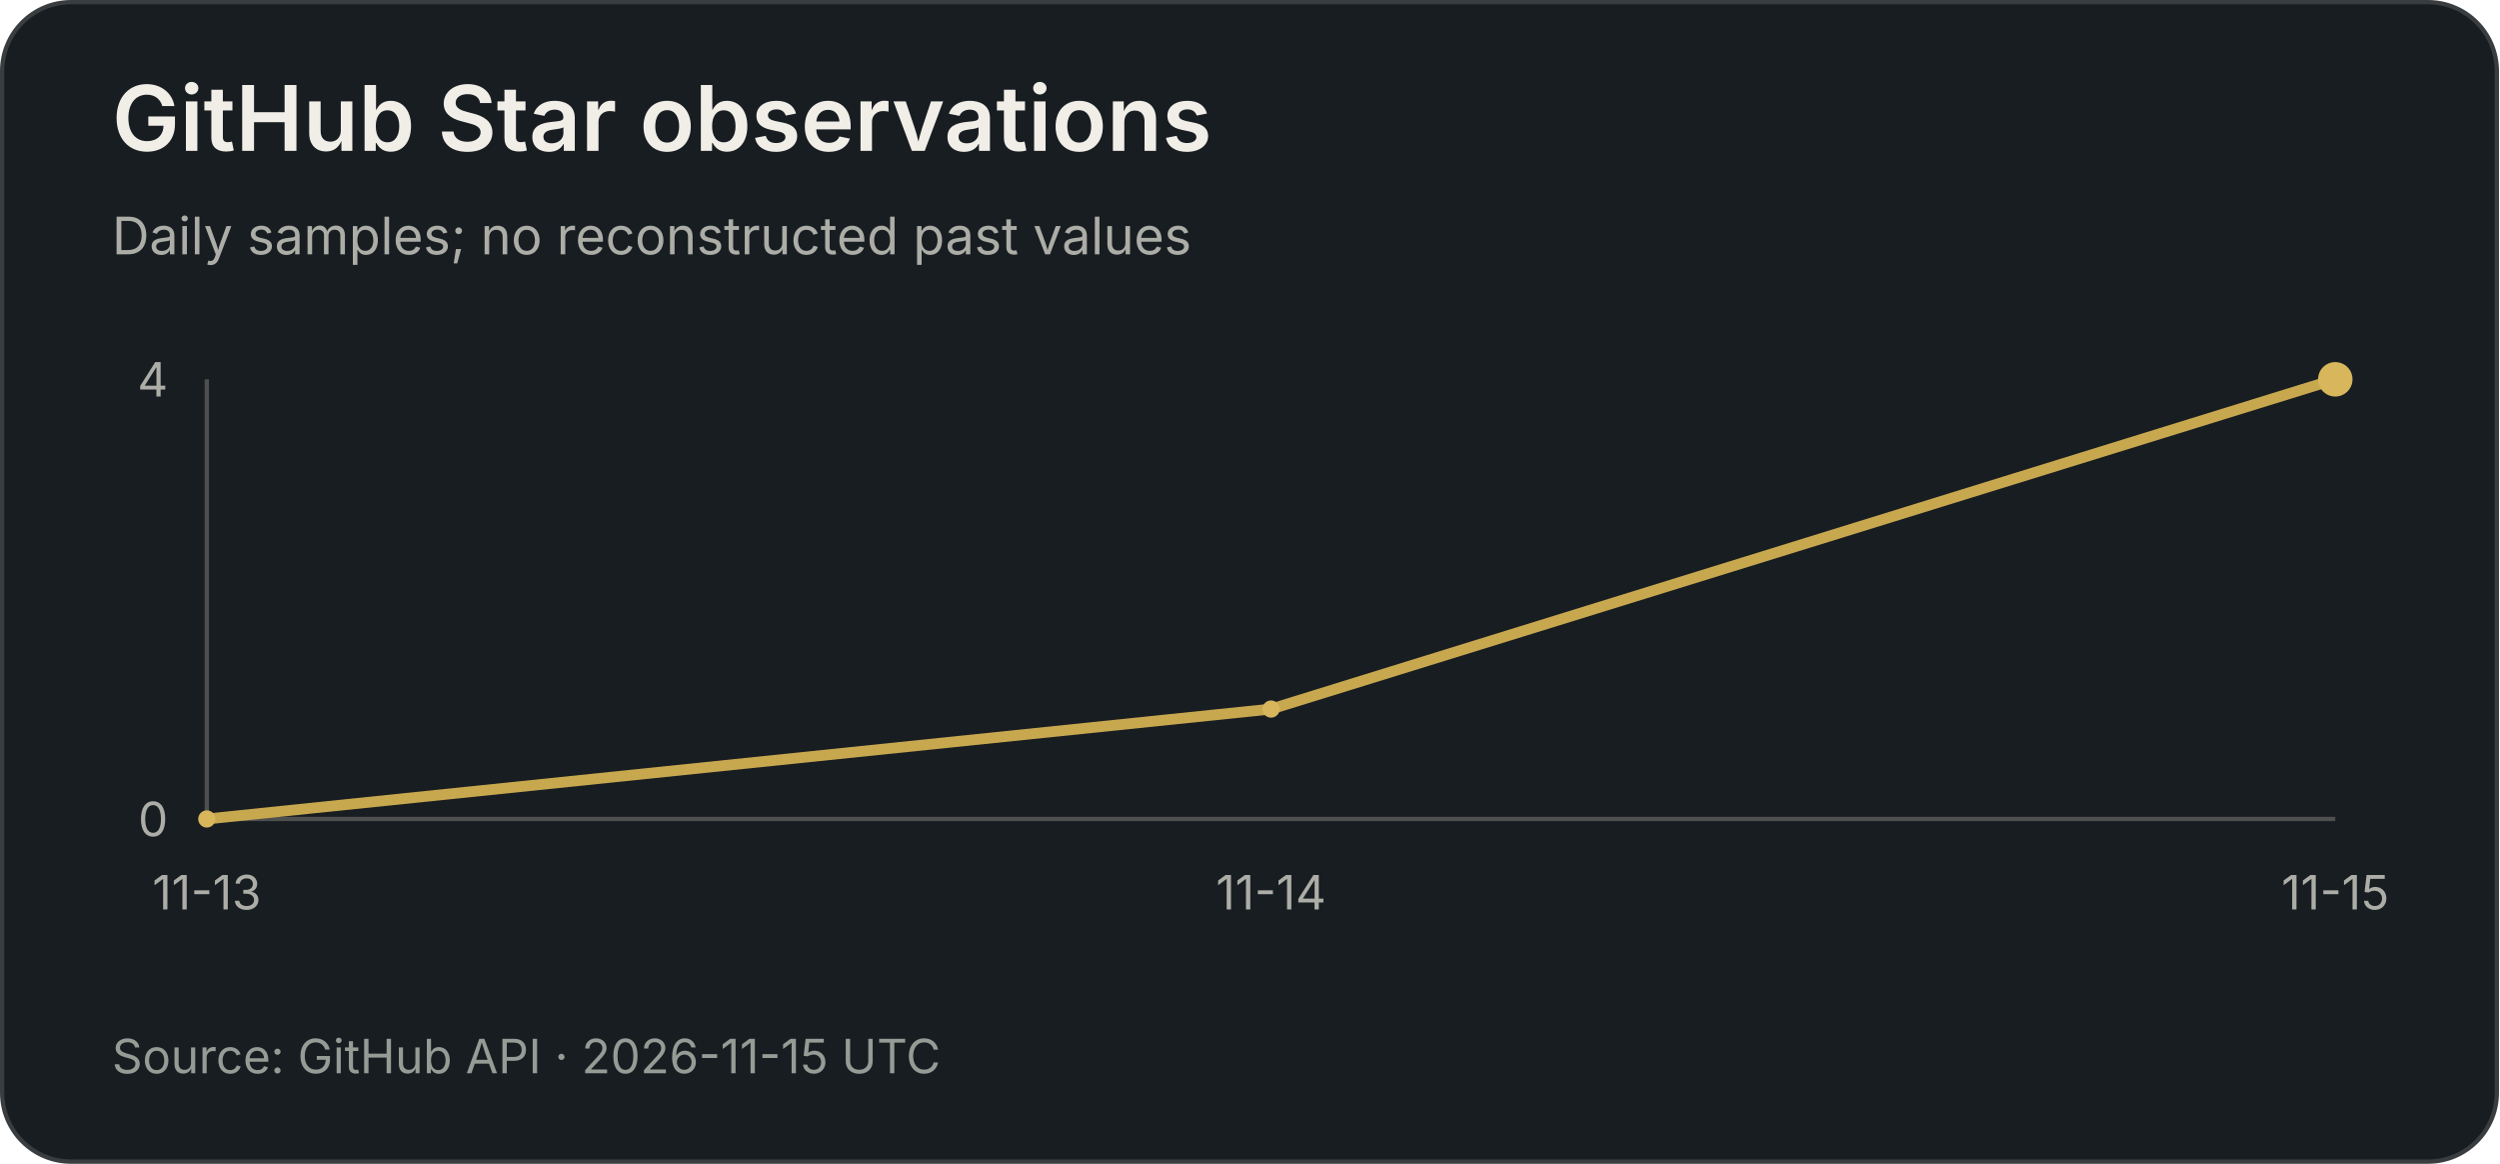
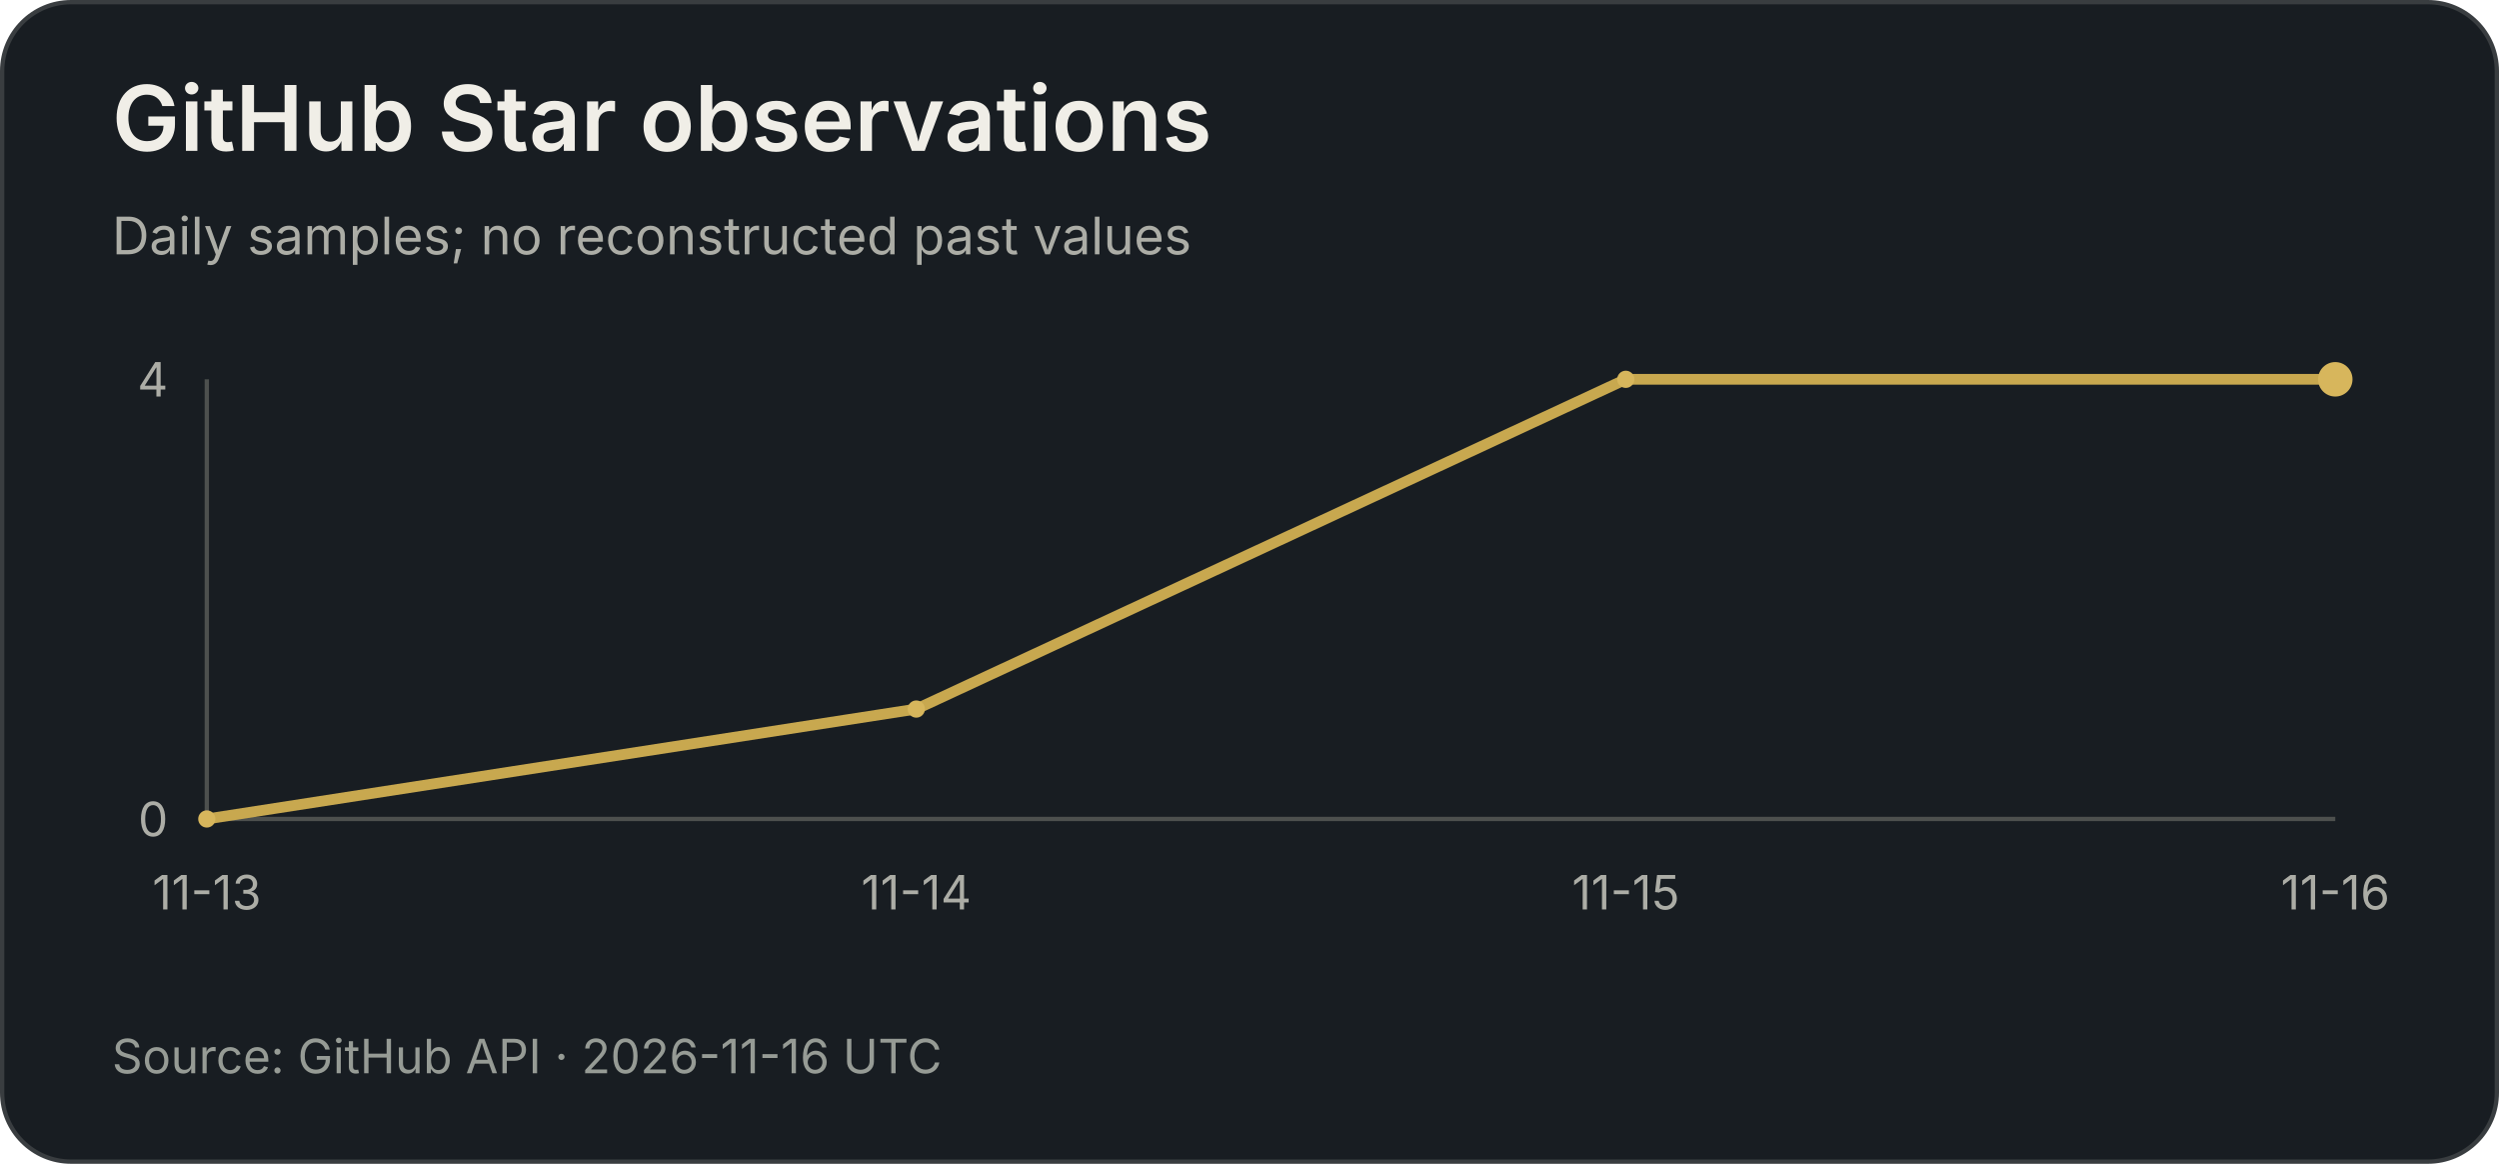
<svg xmlns="http://www.w3.org/2000/svg" width="580" height="270" viewBox="0 0 580 270" role="img" aria-label="GitHub Star observations">
  <rect x=".5" y=".5" width="579" height="269" rx="16" fill="#181d22" stroke="#393d40" />
  <g font-family="-apple-system,BlinkMacSystemFont,Segoe UI,sans-serif">
    <text x="26" y="35" fill="#f0eee7" font-size="21" font-weight="600">GitHub Star observations</text>
    <text x="26" y="59" fill="#acada6" font-size="12">Daily samples; no reconstructed past values</text>
    <path d="M48 88V190H542" fill="none" stroke="#4d504e" />
    <text x="39" y="92" text-anchor="end" fill="#acada6" font-size="11">4</text>
    <text x="39" y="194" text-anchor="end" fill="#acada6" font-size="11">0</text>
-     <polyline points="48,190 295,164.5 542,88" fill="none" stroke="#c8a84f" stroke-width="2.5" />
+     <polyline points="48,190 212.667,164.5 377.333,88 542,88" fill="none" stroke="#c8a84f" stroke-width="2.5" />
    <circle cx="48" cy="190" r="2" fill="#d7b65c" />
-     <circle cx="295" cy="164.5" r="2" fill="#d7b65c" />
+     <circle cx="212.667" cy="164.5" r="2" fill="#d7b65c" />
+     <circle cx="377.333" cy="88" r="2" fill="#d7b65c" />
    <circle cx="542" cy="88" r="4" fill="#d7b65c" />
    <text x="48" y="211" text-anchor="middle" fill="#acada6" font-size="11">11-13</text>
-     <text x="295" y="211" text-anchor="middle" fill="#acada6" font-size="11">11-14</text>
-     <text x="542" y="211" text-anchor="middle" fill="#acada6" font-size="11">11-15</text>
-     <text x="26" y="249" fill="#969b95" font-size="11">Source: GitHub API · 2026-11-15 UTC</text>
+     <text x="212.667" y="211" text-anchor="middle" fill="#acada6" font-size="11">11-14</text>
+     <text x="377.333" y="211" text-anchor="middle" fill="#acada6" font-size="11">11-15</text>
+     <text x="542" y="211" text-anchor="middle" fill="#acada6" font-size="11">11-16</text>
+     <text x="26" y="249" fill="#969b95" font-size="11">Source: GitHub API · 2026-11-16 UTC</text>
  </g>
</svg>
